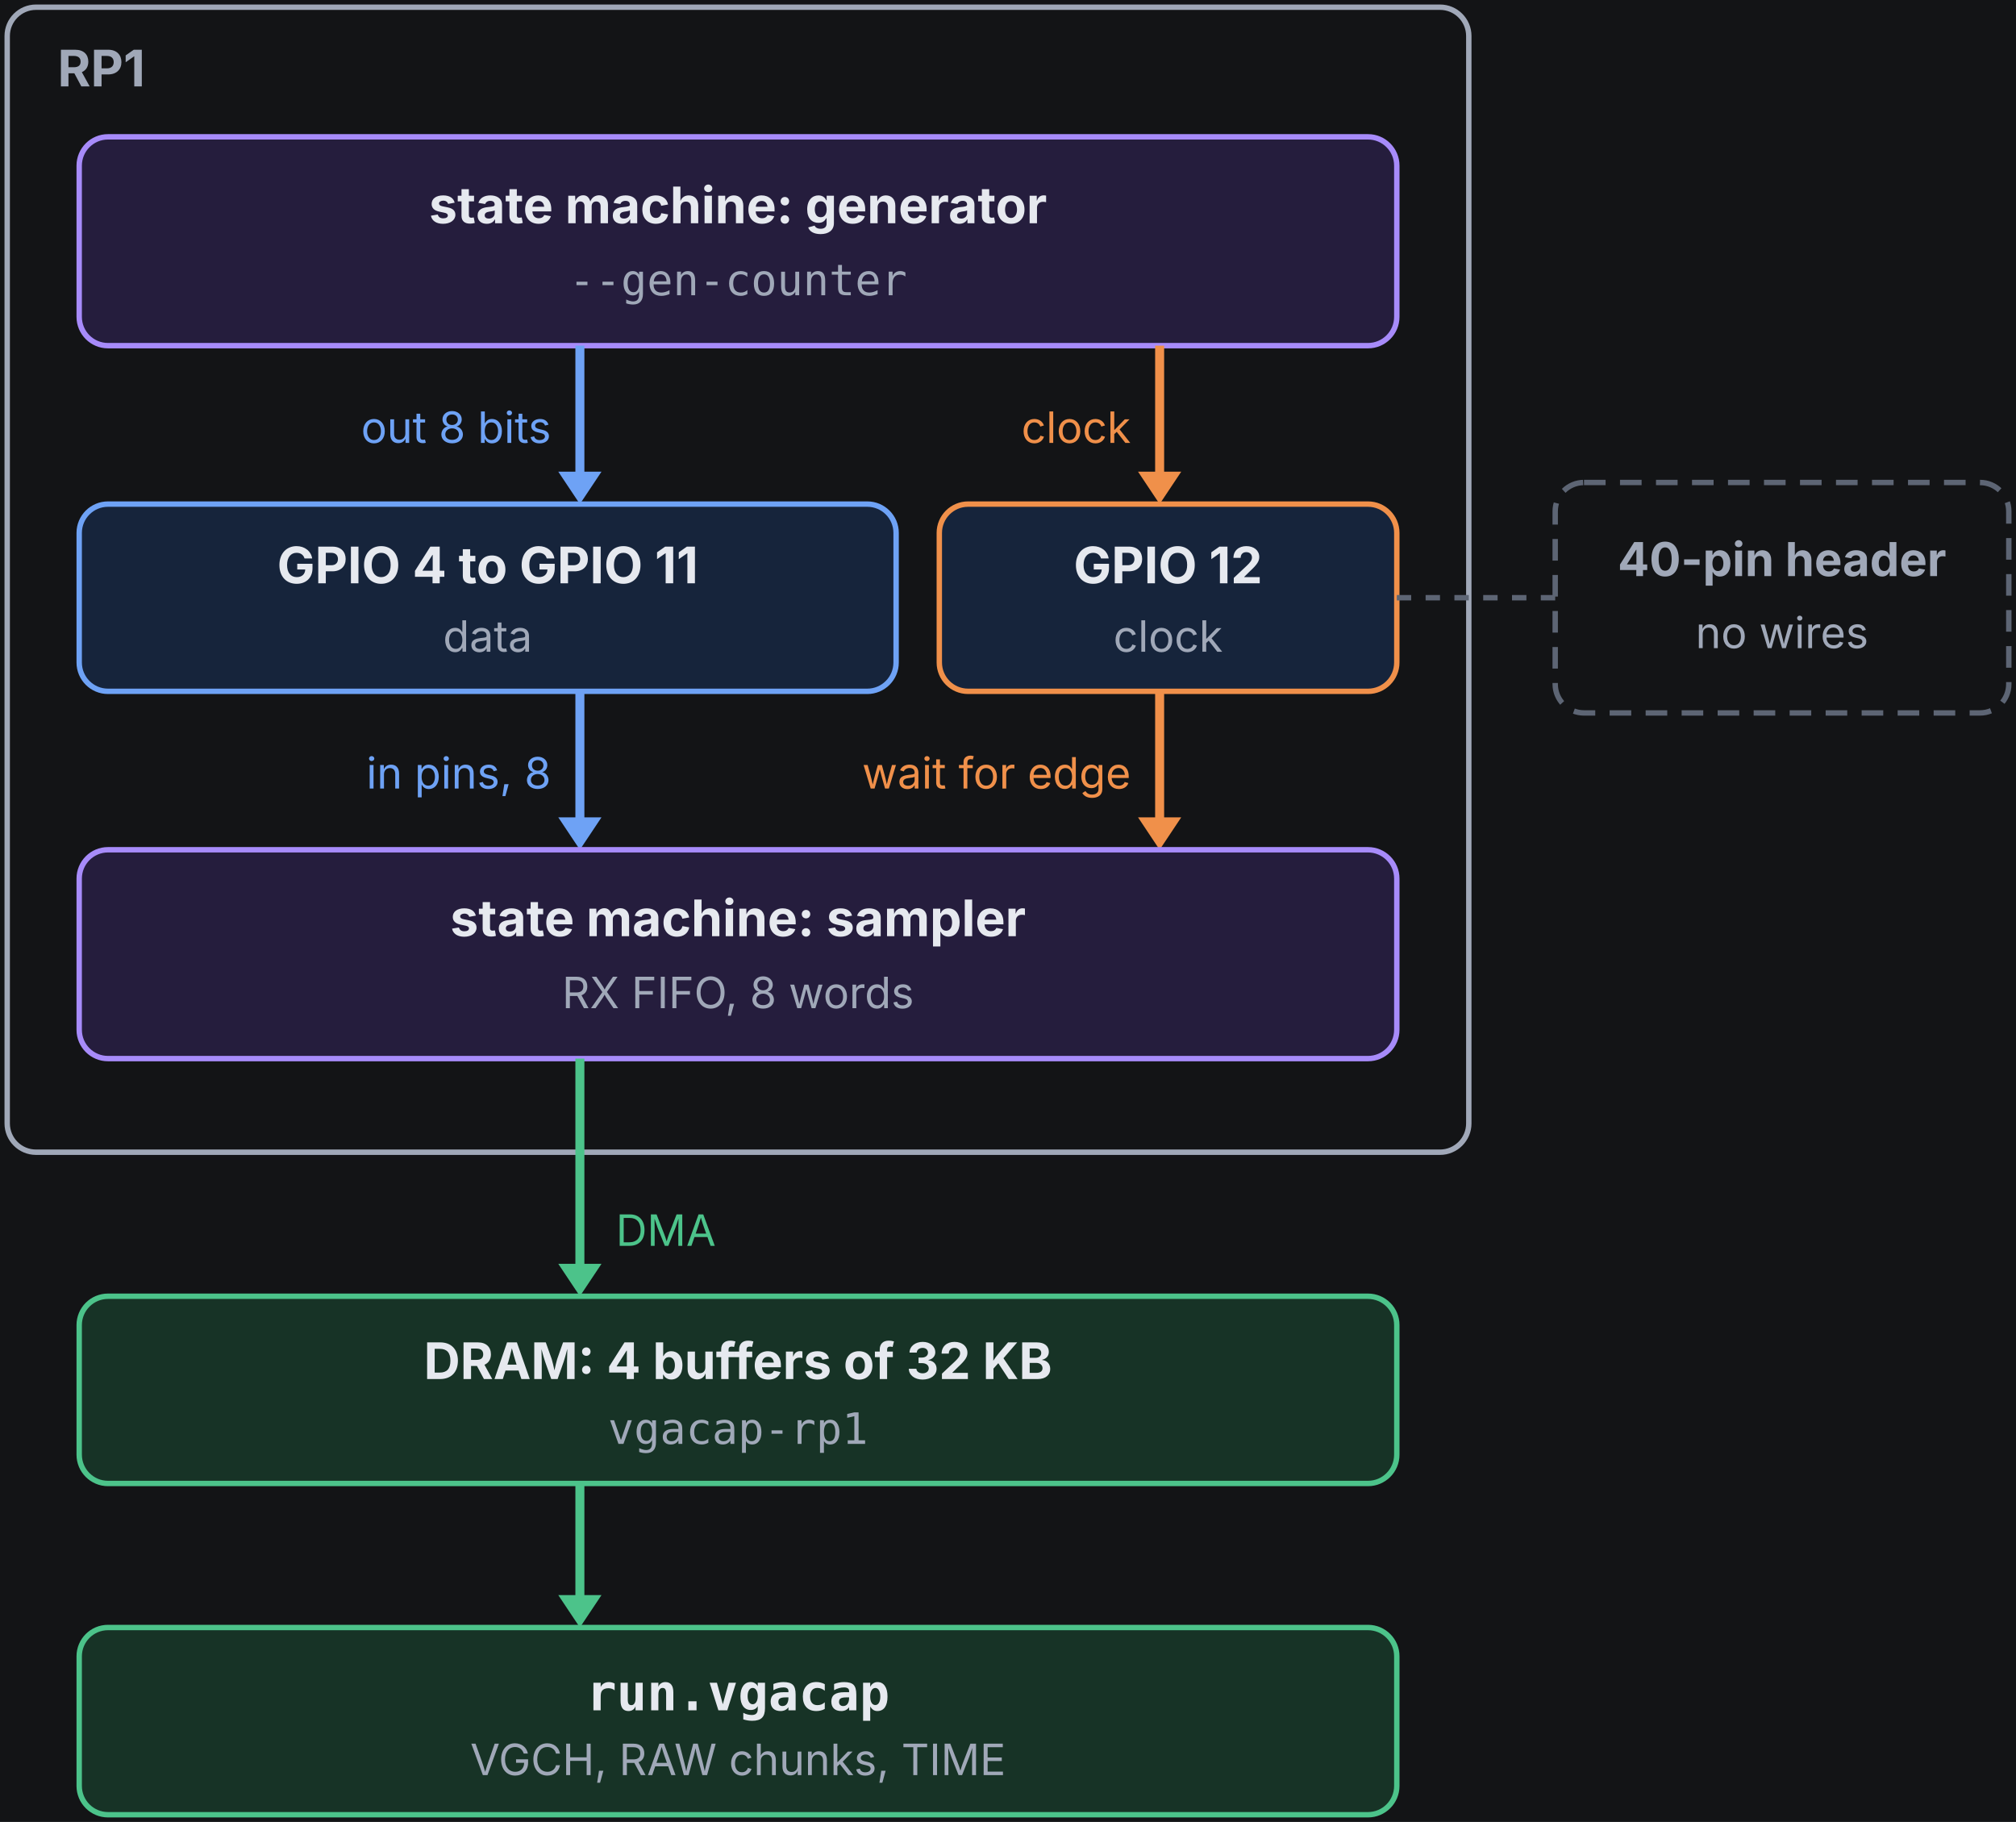
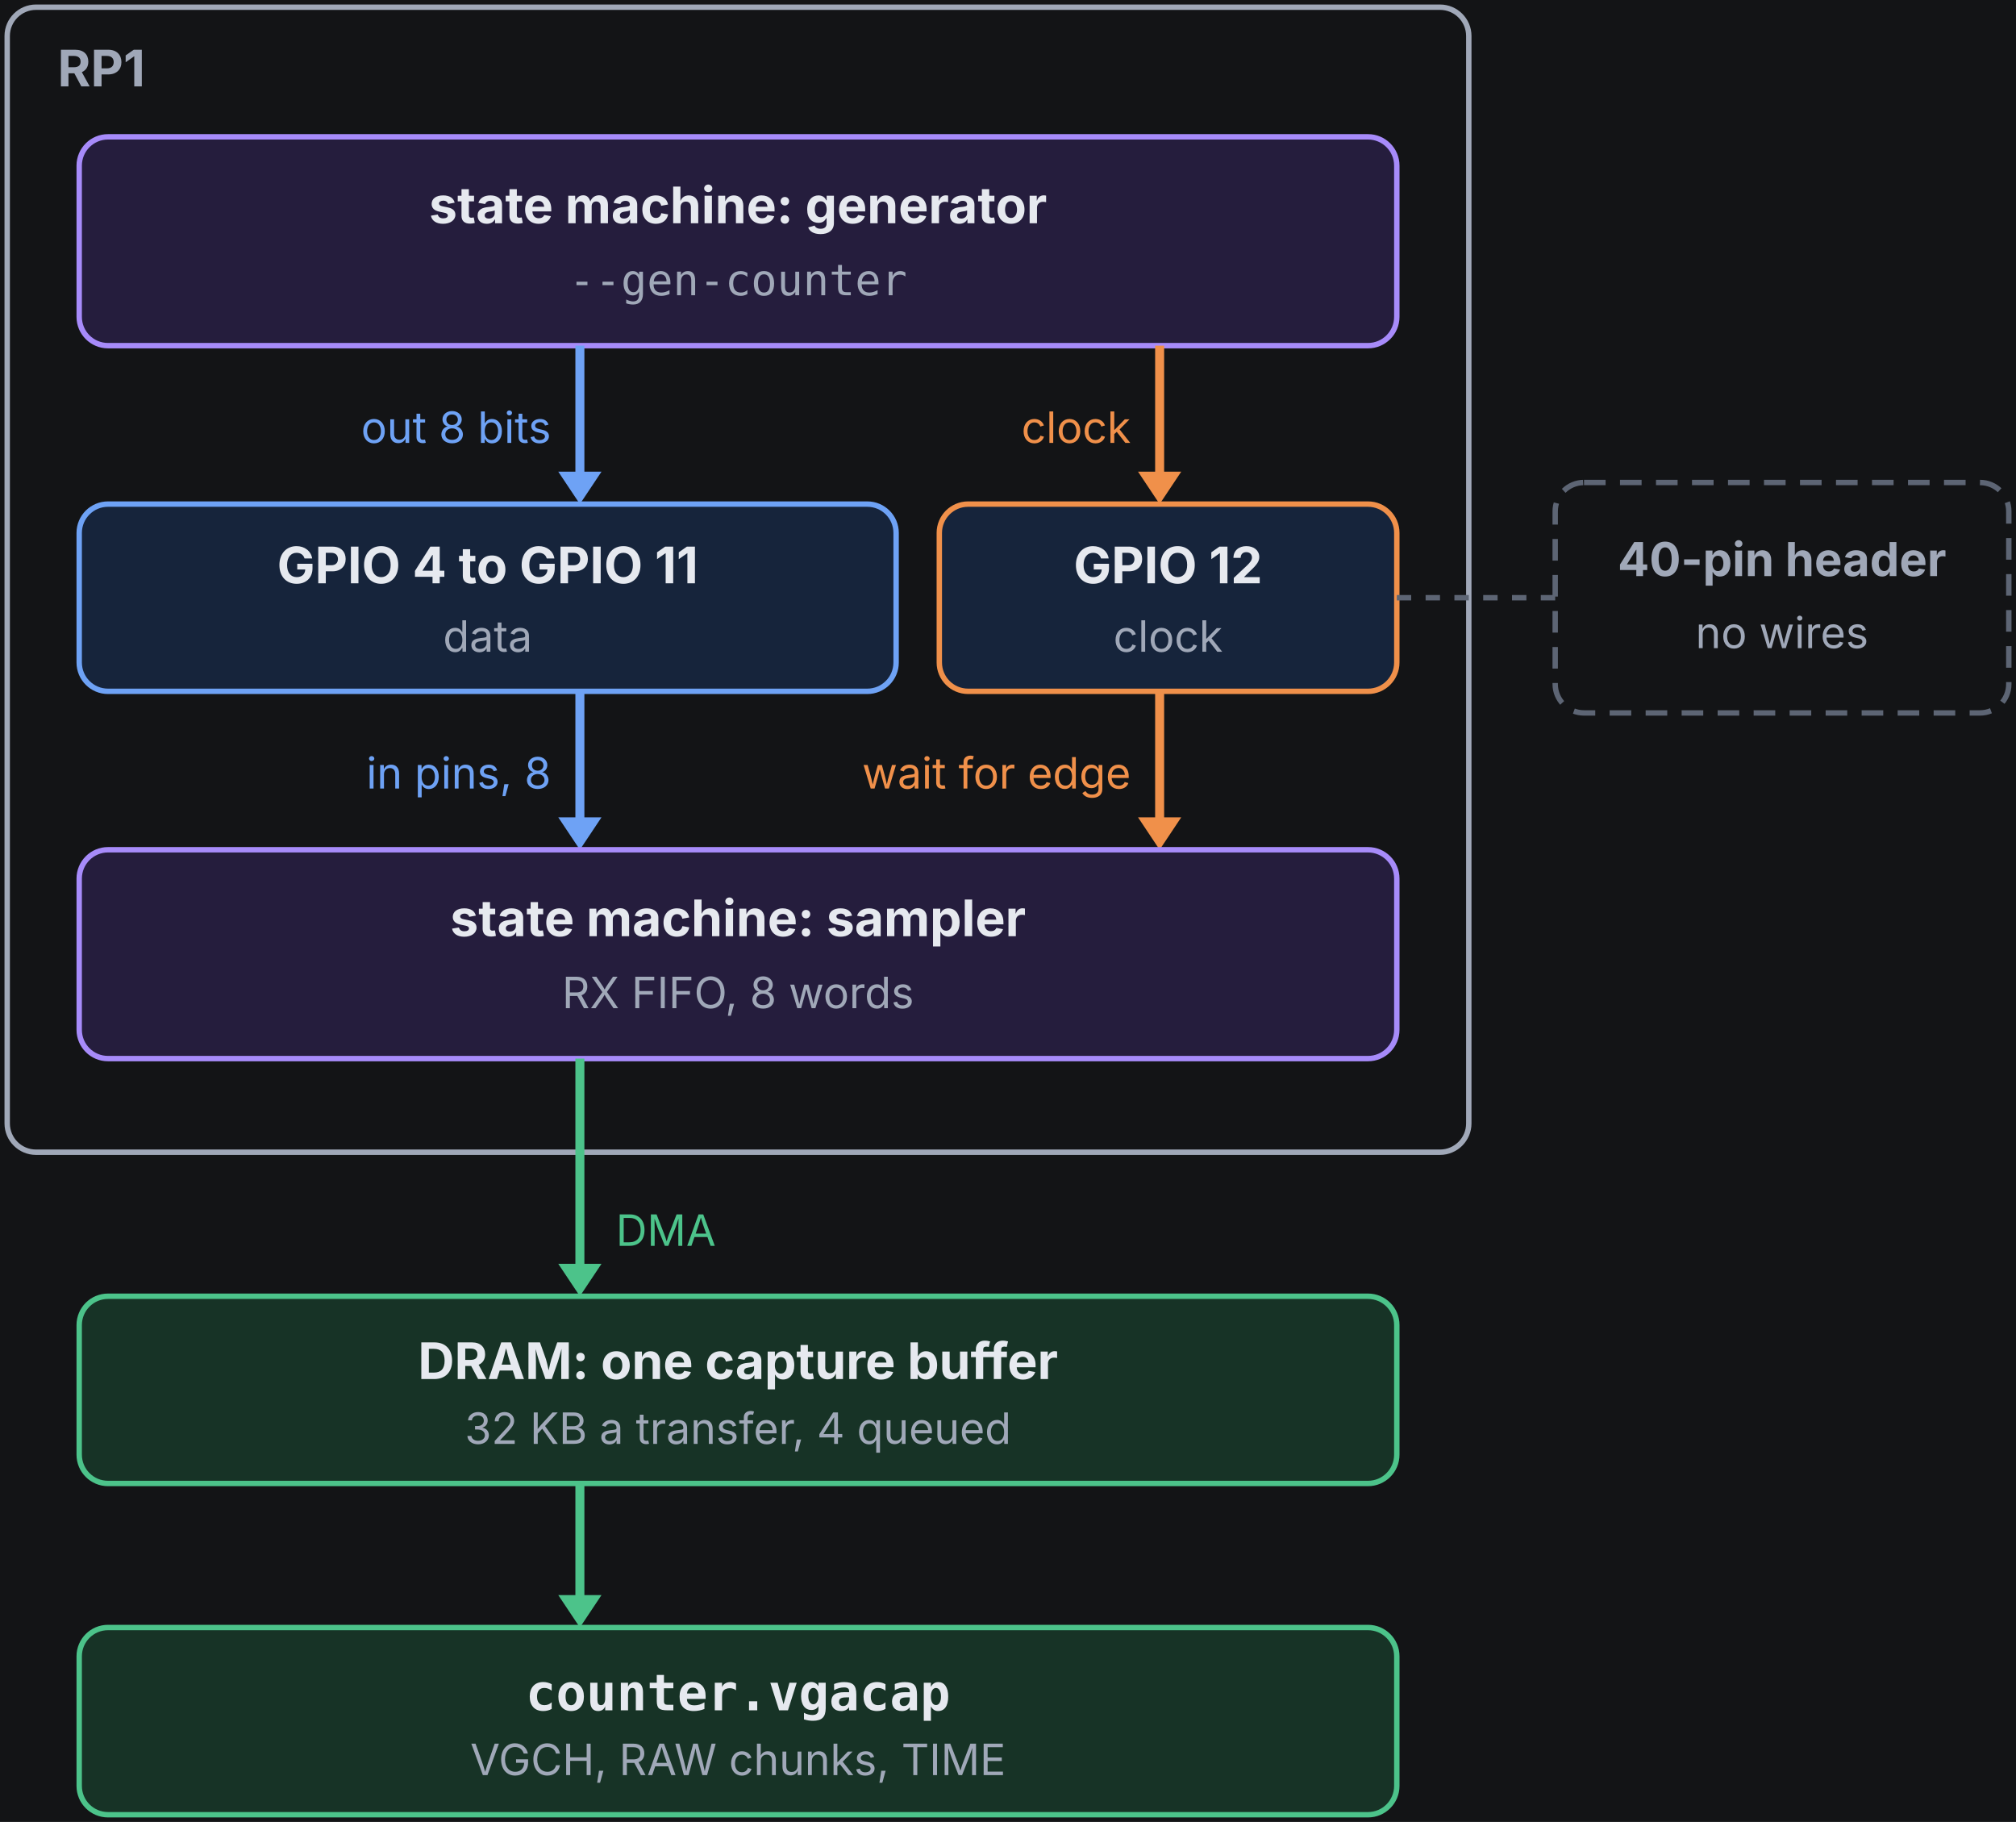
<svg xmlns="http://www.w3.org/2000/svg" width="560" height="506" viewBox="0 0 560 506" font-family="Inter, 'Segoe UI', Helvetica, Arial, sans-serif">
  <rect x="0" y="0" width="560" height="506" fill="#131416" />
  <rect x="2" y="2" width="406" height="318" rx="8" fill="none" stroke="#a0a8b8" stroke-width="1.5" />
  <text x="16" y="24" font-size="14" fill="#a0a8b8" text-anchor="start" font-weight="bold">RP1</text>
  <rect x="22" y="38" width="366" height="58" rx="8" fill="#251d3d" stroke="#a78bfa" stroke-width="1.5" />
  <text x="205.0" y="62" font-size="14" fill="#e6e9ef" text-anchor="middle" font-weight="bold">state machine: generator</text>
  <text x="205.0" y="82" font-size="12" fill="#a0a8b8" text-anchor="middle" font-weight="normal" font-family="ui-monospace, Menlo, Consolas, monospace">--gen-counter</text>
  <line x1="161.08" y1="96" x2="161.08" y2="133" stroke="#6ea2f5" stroke-width="2.5" />
  <path d="M155.08 131 L161.08 140 L167.08 131 Z" fill="#6ea2f5" />
  <line x1="322.12" y1="96" x2="322.12" y2="133" stroke="#f0904a" stroke-width="2.5" />
  <path d="M316.12 131 L322.12 140 L328.12 131 Z" fill="#f0904a" />
  <text x="153.08" y="123" font-size="12" fill="#6ea2f5" text-anchor="end" font-weight="normal">out 8 bits</text>
  <text x="314.12" y="123" font-size="12" fill="#f0904a" text-anchor="end" font-weight="normal">clock</text>
  <rect x="22" y="140" width="226.92" height="52" rx="8" fill="#16243b" stroke="#6ea2f5" stroke-width="1.5" />
  <text x="135.46" y="162" font-size="14" fill="#e6e9ef" text-anchor="middle" font-weight="bold">GPIO 4 to GPIO 11</text>
  <text x="135.46" y="181" font-size="12" fill="#a0a8b8" text-anchor="middle" font-weight="normal">data</text>
  <rect x="260.92" y="140" width="127.08" height="52" rx="8" fill="#16243b" stroke="#f0904a" stroke-width="1.5" />
  <text x="324.46" y="162" font-size="14" fill="#e6e9ef" text-anchor="middle" font-weight="bold">GPIO 12</text>
  <text x="324.46" y="181" font-size="12" fill="#a0a8b8" text-anchor="middle" font-weight="normal">clock</text>
  <line x1="388" y1="166.0" x2="432" y2="166.0" stroke="#5d6574" stroke-width="1.5" stroke-dasharray="4 4" />
  <rect x="432" y="134" width="126" height="64" rx="8" fill="none" stroke="#5d6574" stroke-width="1.5" stroke-dasharray="6 4" />
  <text x="495.0" y="160" font-size="13" fill="#a0a8b8" text-anchor="middle" font-weight="bold">40-pin header</text>
  <text x="495.0" y="180" font-size="12" fill="#a0a8b8" text-anchor="middle" font-weight="normal">no wires</text>
  <line x1="161.08" y1="192" x2="161.08" y2="229" stroke="#6ea2f5" stroke-width="2.5" />
  <path d="M155.08 227 L161.08 236 L167.08 227 Z" fill="#6ea2f5" />
  <line x1="322.12" y1="192" x2="322.12" y2="229" stroke="#f0904a" stroke-width="2.5" />
  <path d="M316.12 227 L322.12 236 L328.12 227 Z" fill="#f0904a" />
  <text x="153.08" y="219" font-size="12" fill="#6ea2f5" text-anchor="end" font-weight="normal">in pins, 8</text>
  <text x="314.12" y="219" font-size="12" fill="#f0904a" text-anchor="end" font-weight="normal">wait for edge</text>
  <rect x="22" y="236" width="366" height="58" rx="8" fill="#251d3d" stroke="#a78bfa" stroke-width="1.5" />
  <text x="205.0" y="260" font-size="14" fill="#e6e9ef" text-anchor="middle" font-weight="bold">state machine: sampler</text>
  <text x="205.0" y="280" font-size="12" fill="#a0a8b8" text-anchor="middle" font-weight="normal">RX FIFO, 8 words</text>
  <line x1="161.08" y1="294" x2="161.08" y2="353" stroke="#4cc38a" stroke-width="2.5" />
  <path d="M155.08 351 L161.08 360 L167.08 351 Z" fill="#4cc38a" />
  <text x="171.08" y="346" font-size="12" fill="#4cc38a" text-anchor="start" font-weight="normal">DMA</text>
  <rect x="22" y="360" width="366" height="52" rx="8" fill="#173326" stroke="#4cc38a" stroke-width="1.5" />
-   <text x="205.0" y="383" font-size="14" fill="#e6e9ef" text-anchor="middle" font-weight="bold">DRAM: 4 buffers of 32 KB</text>
-   <text x="205.0" y="401" font-size="12" fill="#a0a8b8" text-anchor="middle" font-weight="normal" font-family="ui-monospace, Menlo, Consolas, monospace">vgacap-rp1</text>
+   <text x="205.0" y="383" font-size="14" fill="#e6e9ef" text-anchor="middle" font-weight="bold">DRAM: one capture buffer</text>
+   <text x="205.0" y="401" font-size="12" fill="#a0a8b8" text-anchor="middle" font-weight="normal">32 KB a transfer, 4 queued</text>
  <line x1="161.08" y1="412" x2="161.08" y2="445" stroke="#4cc38a" stroke-width="2.5" />
  <path d="M155.08 443 L161.08 452 L167.08 443 Z" fill="#4cc38a" />
  <rect x="22" y="452" width="366" height="52" rx="8" fill="#173326" stroke="#4cc38a" stroke-width="1.5" />
-   <text x="205.0" y="475" font-size="14" fill="#e6e9ef" text-anchor="middle" font-weight="bold" font-family="ui-monospace, Menlo, Consolas, monospace">run.vgacap</text>
+   <text x="205.0" y="475" font-size="14" fill="#e6e9ef" text-anchor="middle" font-weight="bold" font-family="ui-monospace, Menlo, Consolas, monospace">counter.vgacap</text>
  <text x="205.0" y="493" font-size="12" fill="#a0a8b8" text-anchor="middle" font-weight="normal">VGCH, RAW chunks, TIME</text>
</svg>
